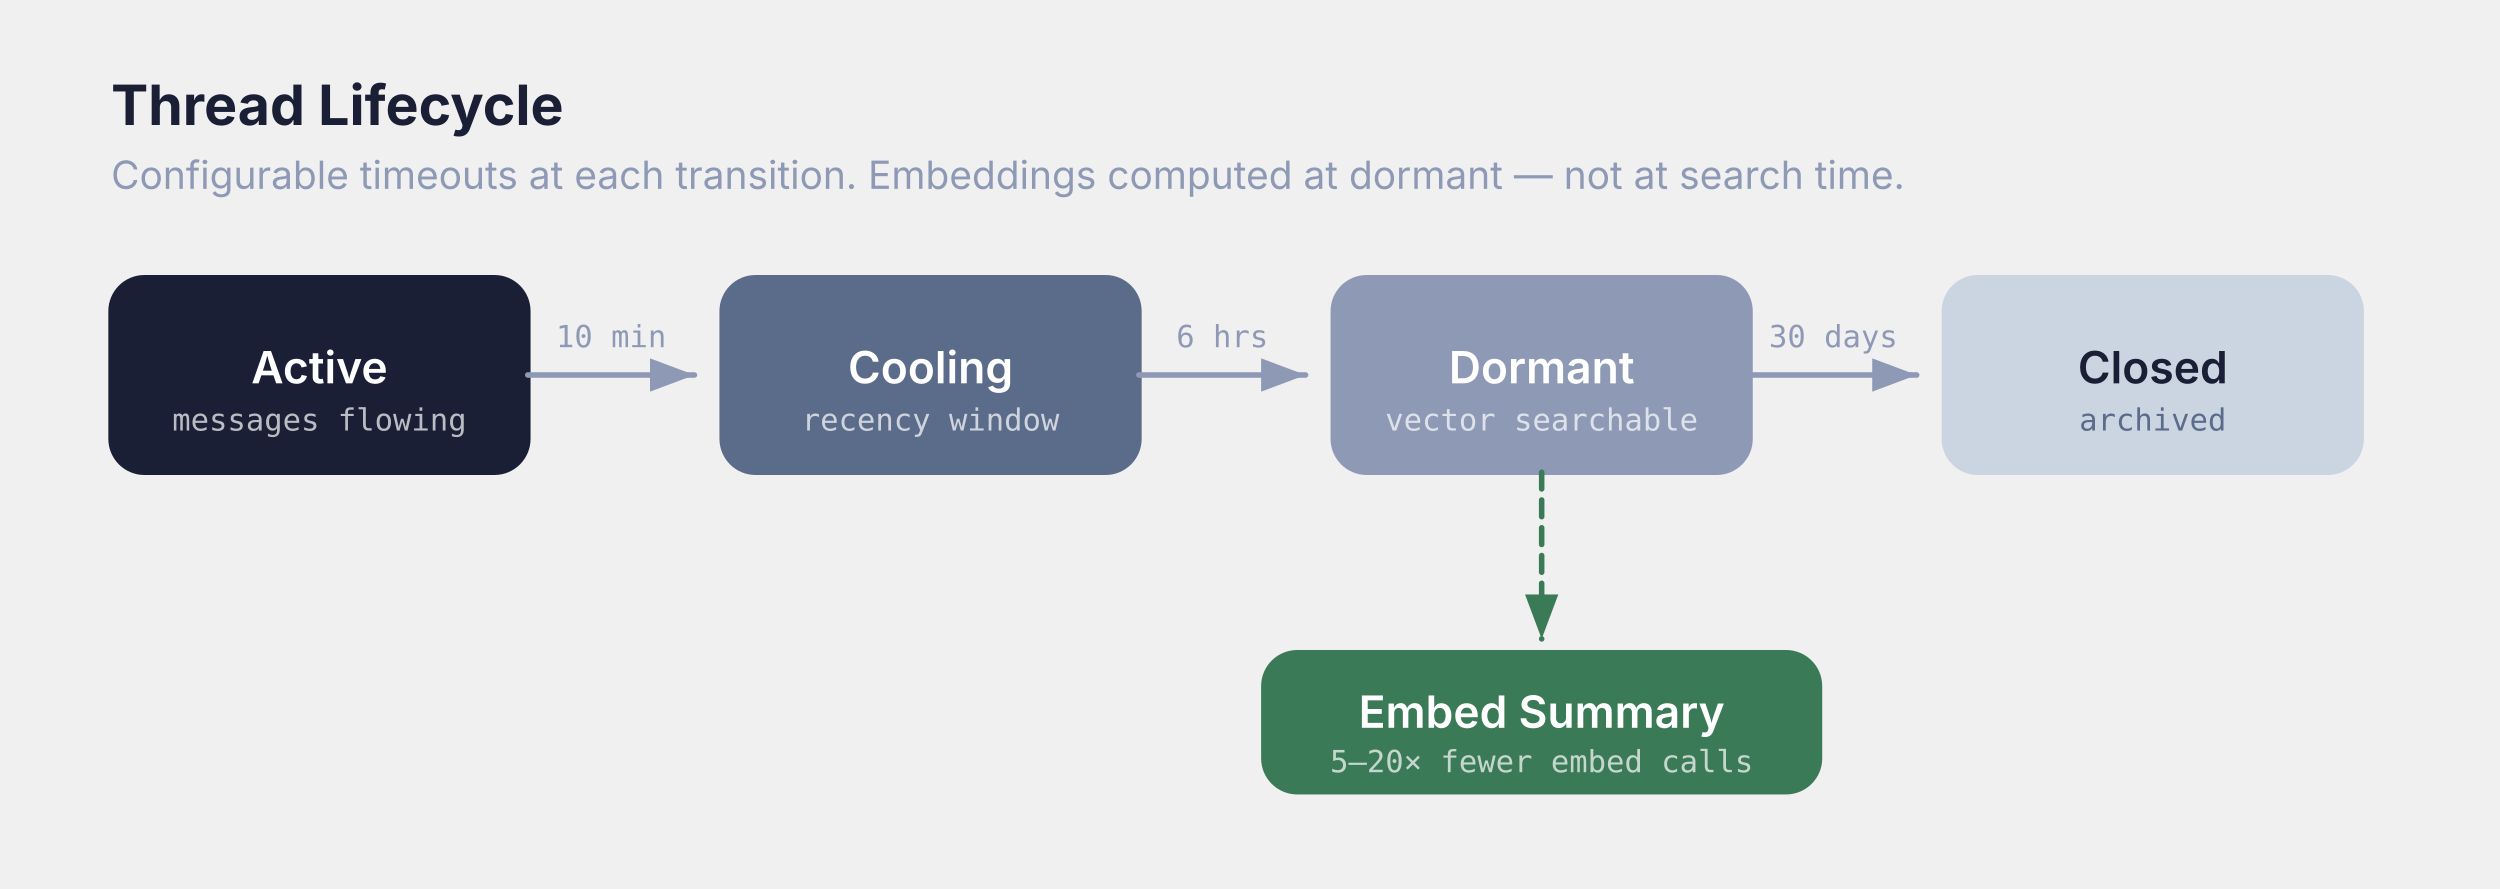
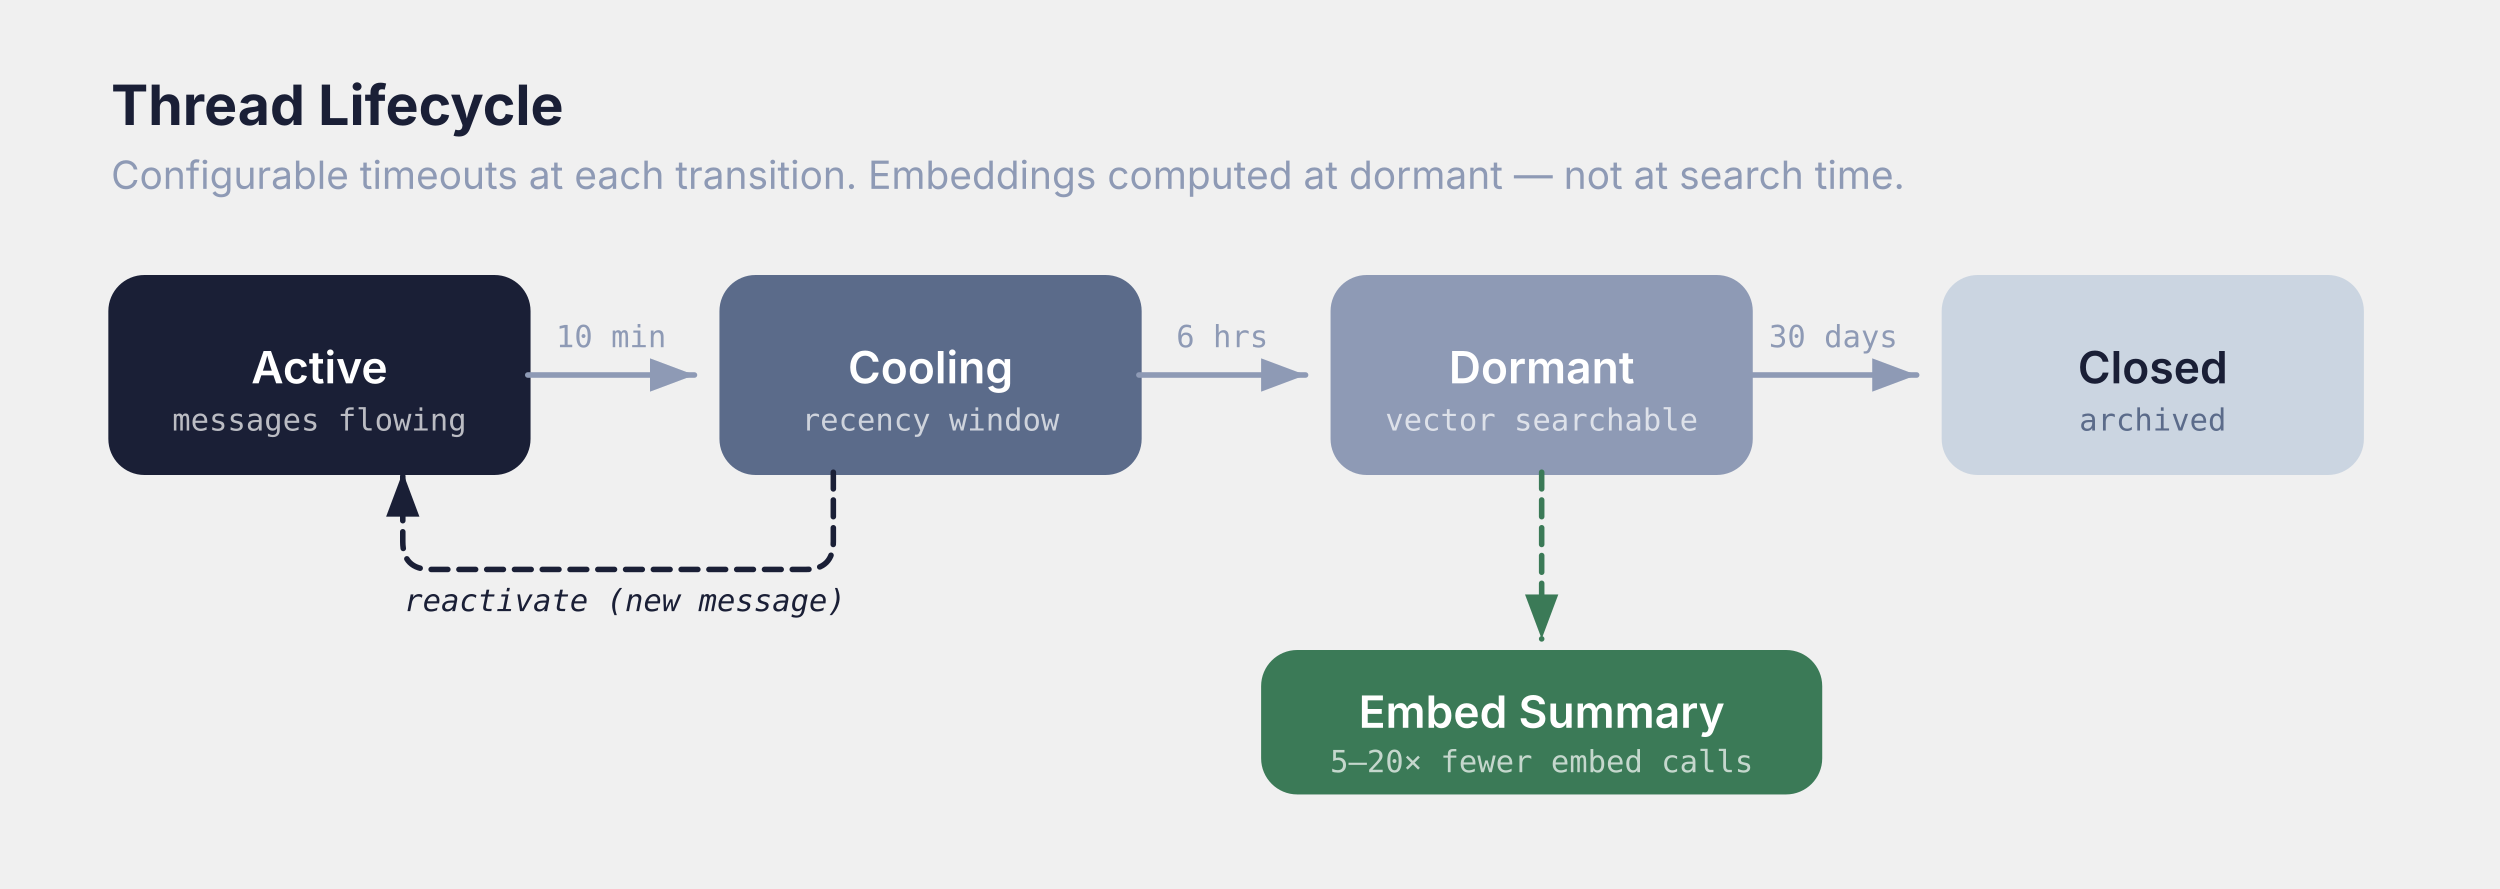
<svg xmlns="http://www.w3.org/2000/svg" viewBox="0 0 900 320" width="900" height="320">
  <defs>
    <style>
      .box { rx: 12; ry: 12; stroke-width: 2; }
      .box-active { fill: #1a1f36; stroke: #1a1f36; }
      .box-cooling { fill: #5b6b8a; stroke: #5b6b8a; }
      .box-dormant { fill: #8e9ab5; stroke: #8e9ab5; }
      .box-closed { fill: #cbd5e1; stroke: #cbd5e1; }
      .box-memory { fill: #3b7a57; stroke: #3b7a57; }
      .box-label { font-family: -apple-system, BlinkMacSystemFont, 'Segoe UI', system-ui, sans-serif; font-size: 16px; font-weight: 600; fill: white; text-anchor: middle; }
      .box-sublabel { font-family: 'SF Mono', monospace; font-size: 11px; fill: rgba(255,255,255,0.7); text-anchor: middle; }
      .box-label-dark { font-family: -apple-system, BlinkMacSystemFont, 'Segoe UI', system-ui, sans-serif; font-size: 16px; font-weight: 600; fill: #1a1f36; text-anchor: middle; }
      .box-sublabel-dark { font-family: 'SF Mono', monospace; font-size: 11px; fill: #5b6b8a; text-anchor: middle; }
      .arrow { fill: none; stroke: #8e9ab5; stroke-width: 2; stroke-linecap: round; marker-end: url(#arrowhead); }
      .arrow-memory { fill: none; stroke: #3b7a57; stroke-width: 2; stroke-linecap: round; stroke-dasharray: 6 4; marker-end: url(#arrowhead-green); }
+       .arrow-reactivate { fill: none; stroke: #1a1f36; stroke-width: 2; stroke-linecap: round; stroke-dasharray: 6 4; marker-end: url(#arrowhead-dark); }
+       .reactivate-label { font-family: 'SF Mono', monospace; font-size: 11px; fill: #1a1f36; text-anchor: middle; font-style: italic; }
      .timeout { font-family: 'SF Mono', monospace; font-size: 11px; fill: #8e9ab5; text-anchor: middle; }
      .note { font-family: -apple-system, BlinkMacSystemFont, 'Segoe UI', system-ui, sans-serif; font-size: 12px; fill: #5b6b8a; text-anchor: middle; font-style: italic; }
    </style>
    <marker id="arrowhead" markerWidth="8" markerHeight="6" refX="8" refY="3" orient="auto">
      <polygon points="0 0, 8 3, 0 6" fill="#8e9ab5" />
    </marker>
    <marker id="arrowhead-green" markerWidth="8" markerHeight="6" refX="8" refY="3" orient="auto">
      <polygon points="0 0, 8 3, 0 6" fill="#3b7a57" />
+     </marker>
+     <marker id="arrowhead-dark" markerWidth="8" markerHeight="6" refX="8" refY="3" orient="auto">
+       <polygon points="0 0, 8 3, 0 6" fill="#1a1f36" />
    </marker>
  </defs>
  <rect class="box box-active" x="40" y="100" width="150" height="70" />
  <text class="box-label" x="115" y="138">Active</text>
  <text class="box-sublabel" x="115" y="155">messages flowing</text>
  <line class="arrow" x1="190" y1="135" x2="250" y2="135" />
  <text class="timeout" x="220" y="125">10 min</text>
  <rect class="box box-cooling" x="260" y="100" width="150" height="70" />
  <text class="box-label" x="335" y="138">Cooling</text>
  <text class="box-sublabel" x="335" y="155">recency window</text>
  <line class="arrow" x1="410" y1="135" x2="470" y2="135" />
  <text class="timeout" x="440" y="125">6 hrs</text>
  <rect class="box box-dormant" x="480" y="100" width="150" height="70" />
  <text class="box-label" x="555" y="138">Dormant</text>
  <text class="box-sublabel" x="555" y="155">vector searchable</text>
  <line class="arrow" x1="630" y1="135" x2="690" y2="135" />
  <text class="timeout" x="660" y="125">30 days</text>
  <rect class="box box-closed" x="700" y="100" width="150" height="70" />
  <text class="box-label-dark" x="775" y="138">Closed</text>
  <text class="box-sublabel-dark" x="775" y="155">archived</text>
+   <path class="arrow-reactivate" d="M 300,170 L 300,195 Q 300,205 290,205 L 155,205 Q 145,205 145,195 L 145,170" />
+   <text class="reactivate-label" x="225" y="220">reactivate (new message)</text>
  <line class="arrow-memory" x1="555" y1="170" x2="555" y2="230" />
  <rect class="box box-memory" x="455" y="235" width="200" height="50" />
  <text class="box-label" x="555" y="262">Embed Summary</text>
  <text class="box-sublabel" x="555" y="278">5–20× fewer embed calls</text>
  <text style="font-family: -apple-system, sans-serif; font-size: 20px; font-weight: 700; fill: #1a1f36;" x="40" y="45">Thread Lifecycle</text>
  <text style="font-family: -apple-system, sans-serif; font-size: 14px; fill: #8e9ab5;" x="40" y="68">Configurable timeouts at each transition. Embeddings computed at dormant — not at search time.</text>
</svg>
